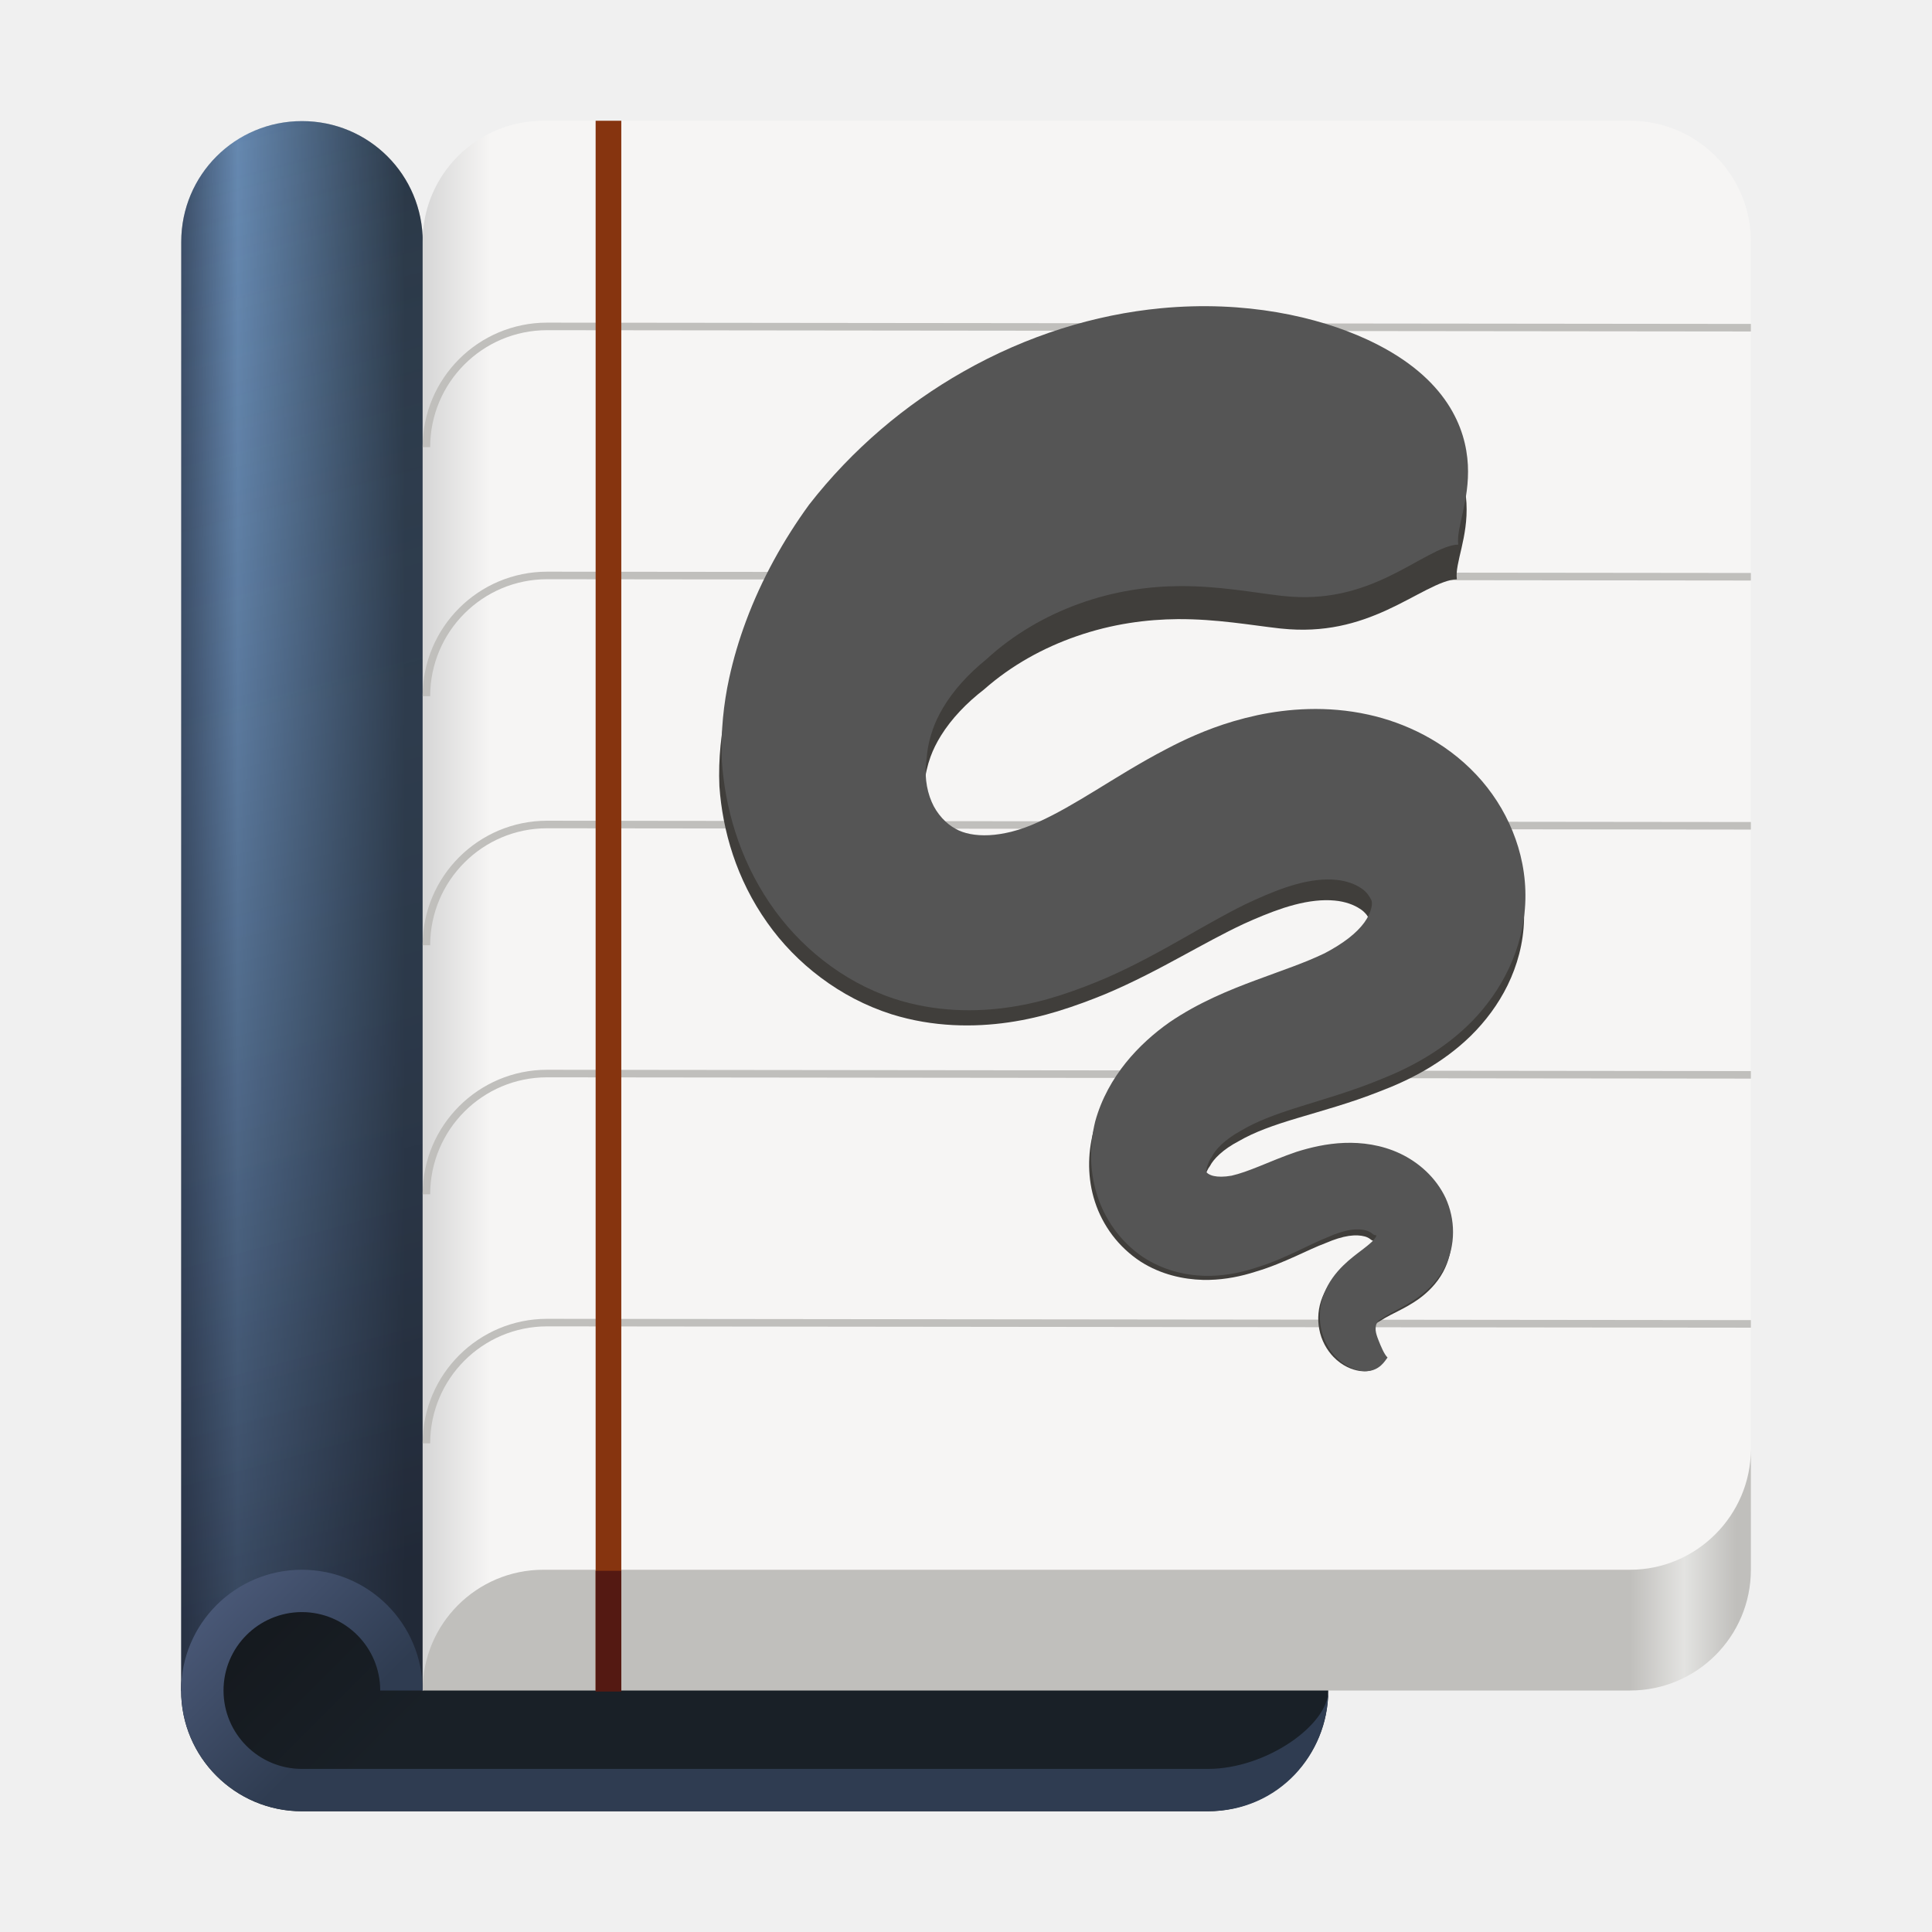
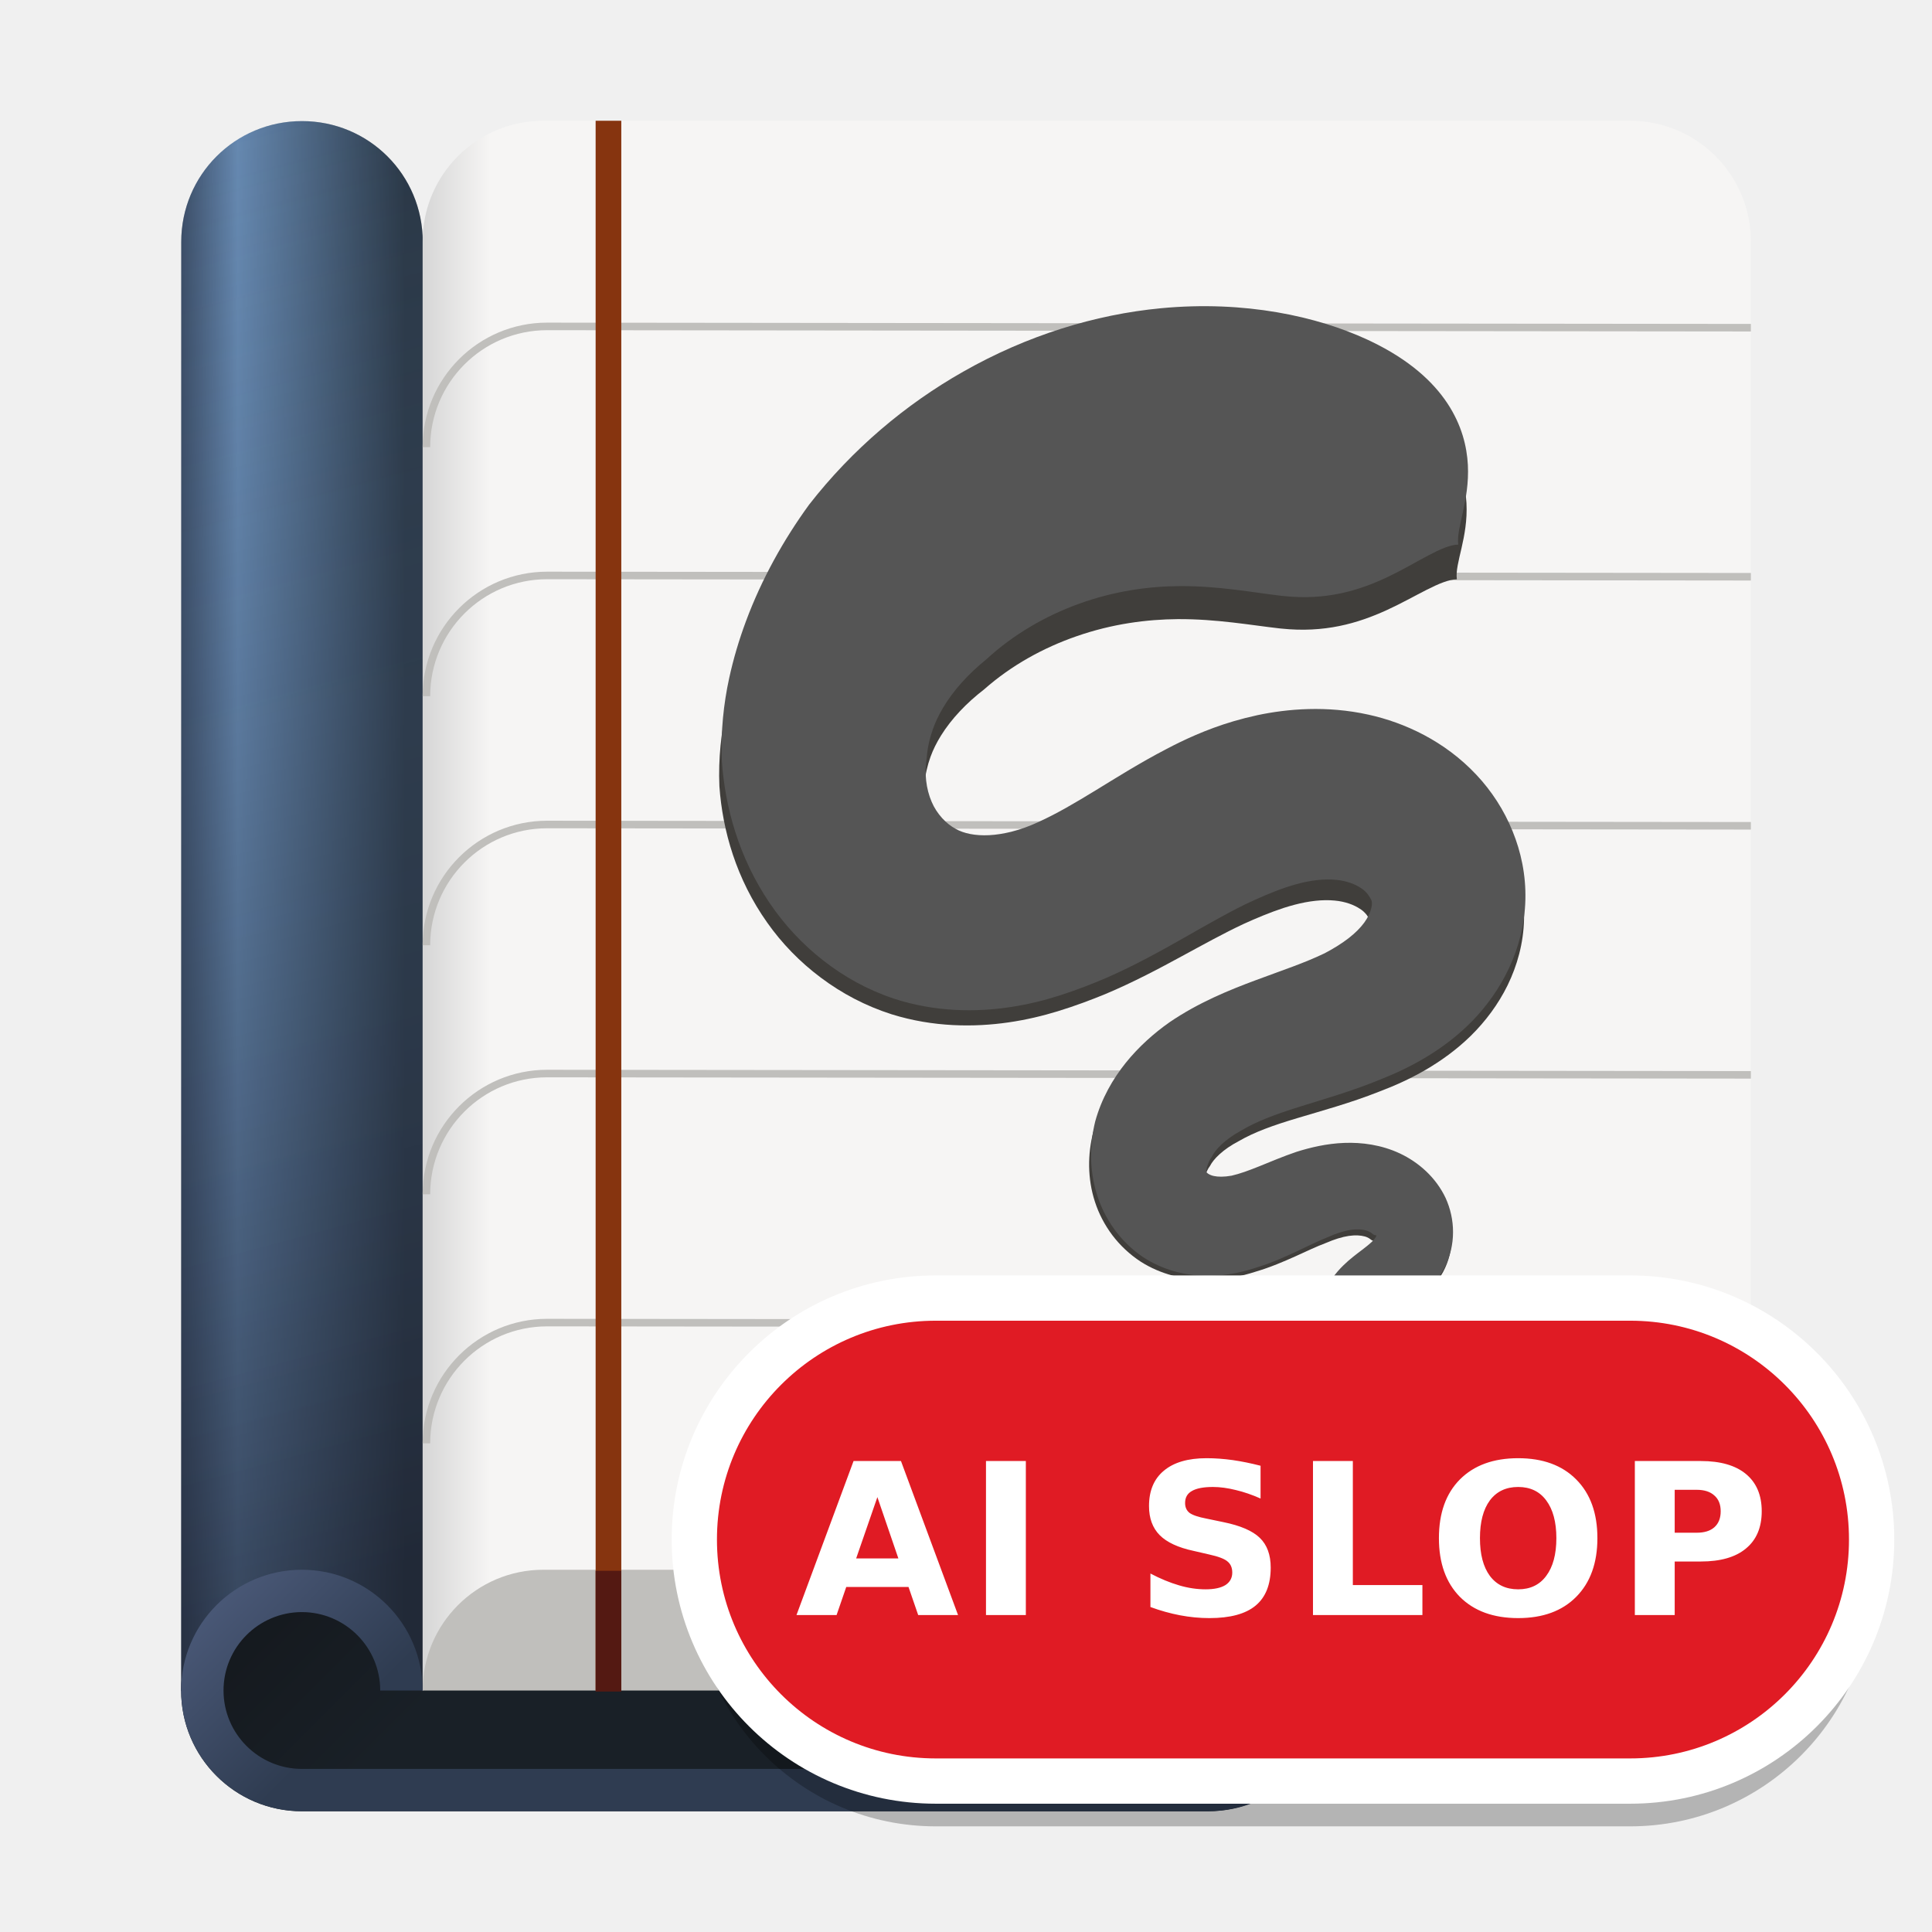
<svg xmlns="http://www.w3.org/2000/svg" height="128px" viewBox="0 0 128 128" width="128px">
  <linearGradient id="a" gradientUnits="userSpaceOnUse" x1="12.007" x2="28.007" y1="68.022" y2="68.022">
    <stop offset="0" stop-color="#2f3c51" />
    <stop offset="0.234" stop-color="#6689b1" />
    <stop offset="0.926" stop-color="#192027" />
  </linearGradient>
  <linearGradient id="b" gradientUnits="userSpaceOnUse" x1="0" x2="27.938" y1="8.344" y2="111.977">
    <stop offset="0" stop-color="#6689b1" stop-opacity="0.212" />
    <stop offset="0.931" stop-color="#242c3d" stop-opacity="0.718" />
  </linearGradient>
  <linearGradient id="c" gradientUnits="userSpaceOnUse" x1="12.062" x2="24.699" y1="104.039" y2="116.676">
    <stop offset="0" stop-color="#13161a" />
    <stop offset="1" stop-color="#192027" />
  </linearGradient>
  <linearGradient id="d" gradientUnits="userSpaceOnUse" x1="28" x2="116" y1="59.999" y2="59.999">
    <stop offset="0" stop-color="#d6d6d6" />
    <stop offset="0.051" stop-color="#f6f5f4" />
  </linearGradient>
  <linearGradient id="e" gradientUnits="userSpaceOnUse" x1="108" x2="116" y1="102" y2="102">
    <stop offset="0" stop-color="#c0bfbc" />
    <stop offset="0.448" stop-color="#e3e3e1" />
    <stop offset="0.877" stop-color="#c0bfbc" />
  </linearGradient>
  <linearGradient id="f" gradientUnits="userSpaceOnUse" x1="12.062" x2="27.938" y1="104.039" y2="119.918">
    <stop offset="0" stop-color="#505f80" />
    <stop offset="0.654" stop-color="#2f3c51" />
  </linearGradient>
  <path d="m 20 104 h 60 c 4.418 0 8 3.582 8 8 s -3.582 8 -8 8 h -60 c -4.418 0 -8 -3.582 -8 -8 s 3.582 -8 8 -8 z m 0 0" fill="#192027" />
  <path d="m 20.008 8.023 c 4.434 0 8 3.566 8 8 v 96 h -16 v -96 c 0 -4.434 3.566 -8 8 -8 z m 0 0" fill="url(#a)" />
  <path d="m 20.008 8.023 c 4.434 0 8 3.566 8 8 v 96 h -16 v -96 c 0 -4.434 3.566 -8 8 -8 z m 0 0" fill="url(#b)" />
  <path d="m 27.938 111.977 c 0 4.387 -3.555 7.941 -7.938 7.941 s -7.938 -3.555 -7.938 -7.941 c 0 -4.383 3.555 -7.938 7.938 -7.938 s 7.938 3.555 7.938 7.938 z m 0 0" fill="url(#c)" />
  <path d="m 36 8 c -4.418 0 -8 3.582 -8 8 v 96 l 12.312 -5.125 l 67.188 0.125 c 4.441 0.047 8.5 -2.59 8.5 -7.562 v -83.438 c 0 -4.418 -3.582 -8 -8 -8 z m 0 0" fill="url(#d)" />
  <path d="m 116 96 c 0 4.398 -3.613 8 -8 8 h -72 c -4.418 0 -8 3.582 -8 8 h 80 c 4.418 0 8 -3.582 8 -8 z m 0 0" fill="url(#e)" />
  <g fill="none" stroke="#c0bfbc" stroke-width="0.5">
    <path d="m 116 71.211 l -79.75 -0.086 c -4.418 0 -8 3.582 -8 8" />
    <path d="m 116 87.711 l -79.75 -0.086 c -4.418 0 -8 3.582 -8 8" />
    <path d="m 116 54.711 l -79.75 -0.086 c -4.418 0 -8 3.582 -8 8" />
    <path d="m 116 38.211 l -79.75 -0.086 c -4.418 0 -8 3.582 -8 8" />
    <path d="m 116 21.711 l -79.75 -0.086 c -4.418 0 -8 3.582 -8 8" />
  </g>
  <path d="m 20 104 c -4.418 0 -8 3.582 -8 8 s 3.582 8 8 8 h 60.027 c 4.719 0 7.973 -3.812 7.973 -8 c 0.016 2.266 -4.098 5.195 -7.973 5.195 h -60.027 c -2.867 -0.004 -5.191 -2.328 -5.191 -5.195 s 2.324 -5.191 5.191 -5.195 c 2.867 0.004 5.191 2.328 5.191 5.195 h 2.809 c 0 -4.418 -3.582 -8 -8 -8 z m 0 0" fill="url(#f)" />
  <path d="m 40.312 112 v -104" fill="none" stroke="#86340f" stroke-width="1.7" />
  <path d="m 40.312 104.07 v 8" fill="none" stroke="#541912" stroke-width="1.7" />
  <path d="m 96.52 38.379 c -0.145 -1.066 0.758 -2.754 0.637 -5.051 c -0.125 -2.301 -1.359 -5.508 -6.414 -7.836 c -0.09 -0.039 -0.18 -0.082 -0.273 -0.121 c -3.293 -1.453 -8.086 -2.492 -13.68 -1.984 c -4.348 0.398 -8.859 1.711 -13.117 4.027 c -3.828 2.074 -7.355 4.918 -10.219 8.438 c -1.684 2.211 -3.148 4.715 -4.199 7.414 c -0.453 1.168 -0.828 2.379 -1.109 3.613 c -0.363 1.605 -0.562 3.359 -0.484 5.211 c 0.207 2.938 1.121 6.148 3.168 9.035 c 0.965 1.371 2.168 2.613 3.555 3.648 c 1.383 1.039 2.961 1.875 4.688 2.426 c 2.766 0.863 5.484 0.863 7.73 0.539 c 1.195 -0.172 2.289 -0.438 3.258 -0.734 c 1.191 -0.363 2.285 -0.781 3.152 -1.137 c 1.883 -0.789 3.652 -1.734 5.059 -2.5 c 1.41 -0.762 2.789 -1.531 4.117 -2.152 c 0.789 -0.359 1.727 -0.758 2.656 -1.062 c 0.246 -0.078 0.492 -0.152 0.738 -0.215 c 0.922 -0.242 1.836 -0.352 2.645 -0.273 c 0.691 0.062 1.277 0.281 1.672 0.547 c 0.172 0.102 0.316 0.242 0.438 0.391 c 0.105 0.141 0.176 0.27 0.215 0.344 c 0.043 0.086 0.066 0.27 -0.008 0.535 c -0.07 0.27 -0.223 0.582 -0.457 0.891 c -0.246 0.32 -0.582 0.648 -1.035 0.988 c -0.445 0.332 -0.977 0.652 -1.594 0.961 c -1.359 0.625 -2.707 1.047 -4.605 1.723 c -1.723 0.613 -3.773 1.406 -5.699 2.664 c -1.008 0.68 -2.02 1.531 -2.887 2.559 c -0.863 1.031 -1.613 2.273 -2.035 3.727 c -0.375 1.457 -0.395 3.074 0.109 4.625 c 0.254 0.789 0.648 1.539 1.148 2.207 c 0.508 0.672 1.145 1.281 1.898 1.77 c 1.344 0.852 2.82 1.164 4.102 1.199 h 0.434 c 1.082 -0.027 2.117 -0.238 3.059 -0.543 c 0.984 -0.289 1.879 -0.676 2.645 -1.02 c 0.781 -0.355 1.383 -0.645 2.016 -0.883 c 0.574 -0.246 1.074 -0.402 1.527 -0.469 c 0.43 -0.062 0.781 -0.035 1.039 0.035 c 0.113 0.027 0.215 0.078 0.297 0.125 c 0.078 0.051 0.133 0.094 0.16 0.117 c 0.043 0.02 0.082 0.047 0.109 0.055 c 0.031 0 0.059 0.016 0.098 0.008 c 0.035 -0.008 0 0.113 -0.141 0.27 c -0.164 0.184 -0.402 0.367 -0.773 0.641 c -0.355 0.258 -0.84 0.598 -1.281 1.016 c -0.488 0.461 -0.965 1.047 -1.258 1.77 c -0.297 0.727 -0.344 1.477 -0.219 2.133 c 0.141 0.77 0.512 1.398 0.941 1.844 c 0.578 0.605 1.25 0.863 1.746 0.934 c 0.121 0.016 0.238 0.023 0.344 0.02 c 0.883 -0.031 1.238 -0.676 1.395 -0.867 c -0.219 -0.199 -0.441 -0.707 -0.617 -1.141 c -0.02 -0.051 -0.039 -0.094 -0.055 -0.145 c -0.07 -0.191 -0.133 -0.398 -0.117 -0.586 c 0.008 -0.137 0.043 -0.277 0.109 -0.367 c 0.055 -0.078 0.133 -0.148 0.203 -0.176 c 0.07 -0.031 0.188 -0.121 0.398 -0.242 c 0.262 -0.152 0.445 -0.238 0.91 -0.477 c 0.363 -0.184 0.906 -0.469 1.422 -0.852 c 0.516 -0.387 1.109 -0.949 1.531 -1.73 c 0.375 -0.699 0.562 -1.473 0.562 -2.238 c 0.004 -0.762 -0.18 -1.504 -0.492 -2.164 c -0.328 -0.668 -0.781 -1.234 -1.297 -1.703 c -0.52 -0.473 -1.109 -0.848 -1.73 -1.129 c -1.238 -0.555 -2.547 -0.711 -3.691 -0.672 c -1.184 0.043 -2.273 0.297 -3.168 0.566 c -0.883 0.285 -1.801 0.656 -2.449 0.906 c -0.746 0.289 -1.32 0.488 -1.867 0.609 c -0.512 0.086 -0.898 0.078 -1.18 0.016 c -0.035 -0.004 -0.07 -0.012 -0.105 -0.023 c -0.285 -0.086 -0.441 -0.238 -0.398 -0.312 c 0.023 -0.027 0.027 -0.066 0.035 -0.129 s 0.016 -0.129 0.047 -0.188 c 0.047 -0.129 0.125 -0.348 0.285 -0.555 c 0.117 -0.227 0.312 -0.484 0.633 -0.777 c 0.328 -0.301 0.762 -0.602 1.277 -0.871 c 1.039 -0.602 2.277 -1.047 3.887 -1.527 c 1.488 -0.449 3.523 -1 5.398 -1.746 c 1.008 -0.379 2.059 -0.848 3.074 -1.438 c 1.039 -0.605 2.07 -1.344 3.008 -2.262 c 0.973 -0.957 1.82 -2.086 2.441 -3.352 c 0.637 -1.305 1.051 -2.781 1.09 -4.363 c 0.039 -1.562 -0.293 -3.035 -0.848 -4.336 c -0.57 -1.352 -1.406 -2.562 -2.398 -3.578 c -2.105 -2.148 -4.77 -3.316 -7.16 -3.82 c -2.773 -0.586 -5.375 -0.371 -7.375 0.035 c -0.555 0.113 -1.078 0.242 -1.566 0.379 c -1.848 0.52 -3.383 1.223 -4.457 1.762 c -1.75 0.867 -3.488 1.918 -4.676 2.609 c -1.375 0.805 -2.609 1.5 -3.844 2.035 c -0.551 0.242 -1.152 0.461 -1.781 0.609 c -0.5 0.117 -0.988 0.195 -1.469 0.219 c -0.918 0.043 -1.695 -0.113 -2.219 -0.402 c -0.305 -0.156 -0.617 -0.383 -0.902 -0.684 c -0.285 -0.305 -0.527 -0.656 -0.691 -1.027 c -0.379 -0.832 -0.496 -1.84 -0.332 -2.793 c 0.047 -0.594 0.184 -1.191 0.398 -1.789 c 0.168 -0.461 0.398 -0.926 0.691 -1.398 c 0.688 -1.109 1.684 -2.156 2.855 -3.059 c 1.816 -1.605 3.945 -2.766 6.105 -3.516 c 2.402 -0.84 4.703 -1.125 6.719 -1.141 c 2.582 -0.016 4.895 0.406 6.707 0.609 c 0.051 0.004 0.102 0.012 0.152 0.016 c 2.863 0.301 5.055 -0.336 7.004 -1.227 c 1.891 -0.863 3.578 -2.027 4.637 -2.035 z m 0 0" fill="#403e3b" />
  <path d="m 96.613 36.074 c -0.145 -1.113 0.758 -2.875 0.637 -5.273 c -0.125 -2.402 -1.355 -5.75 -6.406 -8.18 c -0.09 -0.043 -0.18 -0.086 -0.273 -0.129 c -3.285 -1.516 -8.074 -2.602 -13.66 -2.07 c -4.34 0.414 -8.848 1.785 -13.098 4.203 c -3.824 2.168 -7.348 5.137 -10.207 8.809 c -1.68 2.309 -3.145 4.922 -4.191 7.742 c -0.453 1.219 -0.828 2.48 -1.109 3.77 c -0.363 1.676 -0.562 3.508 -0.484 5.441 c 0.207 3.066 1.121 6.418 3.164 9.434 c 0.965 1.43 2.164 2.727 3.551 3.809 c 1.379 1.082 2.957 1.957 4.68 2.531 c 2.762 0.902 5.477 0.902 7.723 0.562 c 1.191 -0.18 2.285 -0.457 3.25 -0.766 c 1.191 -0.379 2.285 -0.816 3.148 -1.188 c 1.883 -0.824 3.648 -1.812 5.055 -2.609 s 2.785 -1.598 4.109 -2.246 c 0.789 -0.375 1.727 -0.793 2.652 -1.109 c 0.246 -0.082 0.492 -0.16 0.738 -0.227 c 0.922 -0.254 1.832 -0.367 2.641 -0.285 c 0.691 0.066 1.277 0.293 1.672 0.57 c 0.168 0.105 0.312 0.254 0.434 0.41 c 0.105 0.145 0.176 0.281 0.215 0.355 c 0.043 0.094 0.066 0.285 -0.008 0.562 c -0.07 0.281 -0.223 0.605 -0.457 0.93 c -0.242 0.332 -0.578 0.676 -1.031 1.031 c -0.445 0.344 -0.977 0.68 -1.594 1.004 c -1.355 0.652 -2.703 1.09 -4.598 1.797 c -1.719 0.641 -3.77 1.469 -5.691 2.781 c -1.008 0.711 -2.016 1.598 -2.883 2.672 c -0.863 1.074 -1.613 2.371 -2.031 3.891 c -0.375 1.52 -0.395 3.207 0.109 4.828 c 0.254 0.824 0.645 1.605 1.145 2.301 c 0.508 0.703 1.145 1.34 1.898 1.848 c 1.34 0.891 2.816 1.219 4.094 1.254 h 0.434 c 1.082 -0.027 2.113 -0.25 3.055 -0.566 c 0.984 -0.301 1.875 -0.707 2.641 -1.066 c 0.781 -0.371 1.383 -0.672 2.012 -0.922 c 0.574 -0.254 1.074 -0.418 1.527 -0.488 c 0.43 -0.066 0.781 -0.035 1.035 0.035 c 0.113 0.031 0.215 0.082 0.297 0.133 c 0.078 0.051 0.133 0.098 0.16 0.121 c 0.043 0.02 0.082 0.051 0.109 0.059 c 0.031 0 0.059 0.016 0.098 0.008 c 0.035 -0.008 0 0.117 -0.141 0.281 c -0.164 0.191 -0.402 0.383 -0.77 0.668 c -0.355 0.27 -0.84 0.625 -1.281 1.062 c -0.488 0.48 -0.965 1.09 -1.258 1.844 c -0.293 0.762 -0.34 1.543 -0.219 2.23 c 0.141 0.801 0.512 1.457 0.941 1.922 c 0.578 0.633 1.25 0.902 1.746 0.977 c 0.121 0.016 0.234 0.023 0.34 0.02 c 0.883 -0.031 1.238 -0.707 1.395 -0.906 c -0.219 -0.207 -0.441 -0.738 -0.617 -1.191 c -0.02 -0.051 -0.039 -0.098 -0.055 -0.148 c -0.07 -0.199 -0.133 -0.418 -0.117 -0.613 c 0.008 -0.141 0.043 -0.289 0.109 -0.383 c 0.055 -0.082 0.133 -0.156 0.203 -0.184 c 0.07 -0.031 0.188 -0.125 0.398 -0.254 c 0.262 -0.156 0.445 -0.246 0.91 -0.496 c 0.363 -0.191 0.902 -0.488 1.418 -0.891 s 1.109 -0.988 1.531 -1.805 c 0.375 -0.73 0.559 -1.539 0.559 -2.336 c 0.004 -0.797 -0.176 -1.57 -0.488 -2.262 c -0.328 -0.695 -0.781 -1.289 -1.297 -1.777 c -0.52 -0.492 -1.109 -0.883 -1.727 -1.176 c -1.238 -0.582 -2.543 -0.746 -3.688 -0.703 c -1.184 0.043 -2.27 0.309 -3.164 0.59 c -0.883 0.297 -1.797 0.688 -2.445 0.949 c -0.746 0.301 -1.32 0.508 -1.863 0.633 c -0.512 0.09 -0.898 0.082 -1.18 0.02 c -0.035 -0.008 -0.07 -0.016 -0.105 -0.027 c -0.285 -0.09 -0.441 -0.246 -0.398 -0.324 c 0.023 -0.031 0.027 -0.07 0.035 -0.137 c 0.008 -0.062 0.016 -0.133 0.047 -0.195 c 0.047 -0.133 0.125 -0.363 0.285 -0.578 c 0.117 -0.238 0.312 -0.508 0.633 -0.812 c 0.328 -0.312 0.758 -0.629 1.273 -0.91 c 1.039 -0.625 2.277 -1.09 3.883 -1.594 c 1.484 -0.469 3.52 -1.043 5.391 -1.82 c 1.008 -0.398 2.055 -0.887 3.07 -1.504 c 1.039 -0.629 2.066 -1.402 3.004 -2.359 c 0.973 -1 1.816 -2.18 2.438 -3.5 c 0.637 -1.359 1.051 -2.902 1.09 -4.555 c 0.039 -1.629 -0.293 -3.168 -0.848 -4.527 c -0.57 -1.41 -1.402 -2.676 -2.395 -3.734 c -2.102 -2.242 -4.762 -3.461 -7.152 -3.988 c -2.77 -0.613 -5.367 -0.387 -7.363 0.035 c -0.555 0.121 -1.078 0.254 -1.566 0.398 c -1.844 0.543 -3.375 1.273 -4.449 1.84 c -1.746 0.902 -3.484 2 -4.668 2.723 c -1.375 0.84 -2.605 1.566 -3.84 2.125 c -0.551 0.254 -1.152 0.48 -1.777 0.637 c -0.5 0.121 -0.988 0.203 -1.469 0.227 c -0.918 0.047 -1.691 -0.117 -2.215 -0.418 c -0.305 -0.164 -0.617 -0.402 -0.902 -0.715 c -0.285 -0.316 -0.527 -0.684 -0.691 -1.074 c -0.375 -0.867 -0.492 -1.918 -0.328 -2.914 c 0.043 -0.621 0.18 -1.246 0.395 -1.867 c 0.168 -0.48 0.398 -0.969 0.691 -1.461 c 0.688 -1.156 1.684 -2.25 2.852 -3.191 c 1.816 -1.676 3.941 -2.887 6.098 -3.672 c 2.398 -0.875 4.695 -1.176 6.711 -1.191 c 2.578 -0.016 4.887 0.426 6.695 0.637 c 0.051 0.004 0.102 0.012 0.152 0.016 c 2.859 0.316 5.051 -0.352 6.996 -1.281 c 1.887 -0.898 3.574 -2.113 4.629 -2.121 z m 0 0" fill="#555555" />
+   <g id="slopnote-badge">
+     <rect x="46" y="89" width="78" height="32" rx="16" fill="#000000" fill-opacity="0.25" />
+     <rect x="46" y="86" width="78" height="32" rx="16" fill="#e01b24" stroke="#ffffff" stroke-width="3" />
+     <text x="85" y="107" fill="#ffffff" font-family="Cantarell, 'Adwaita Sans', 'DejaVu Sans', sans-serif" font-size="14" font-weight="800" letter-spacing="0.5" text-anchor="middle">AI SLOP</text>
+   </g>
</svg>
